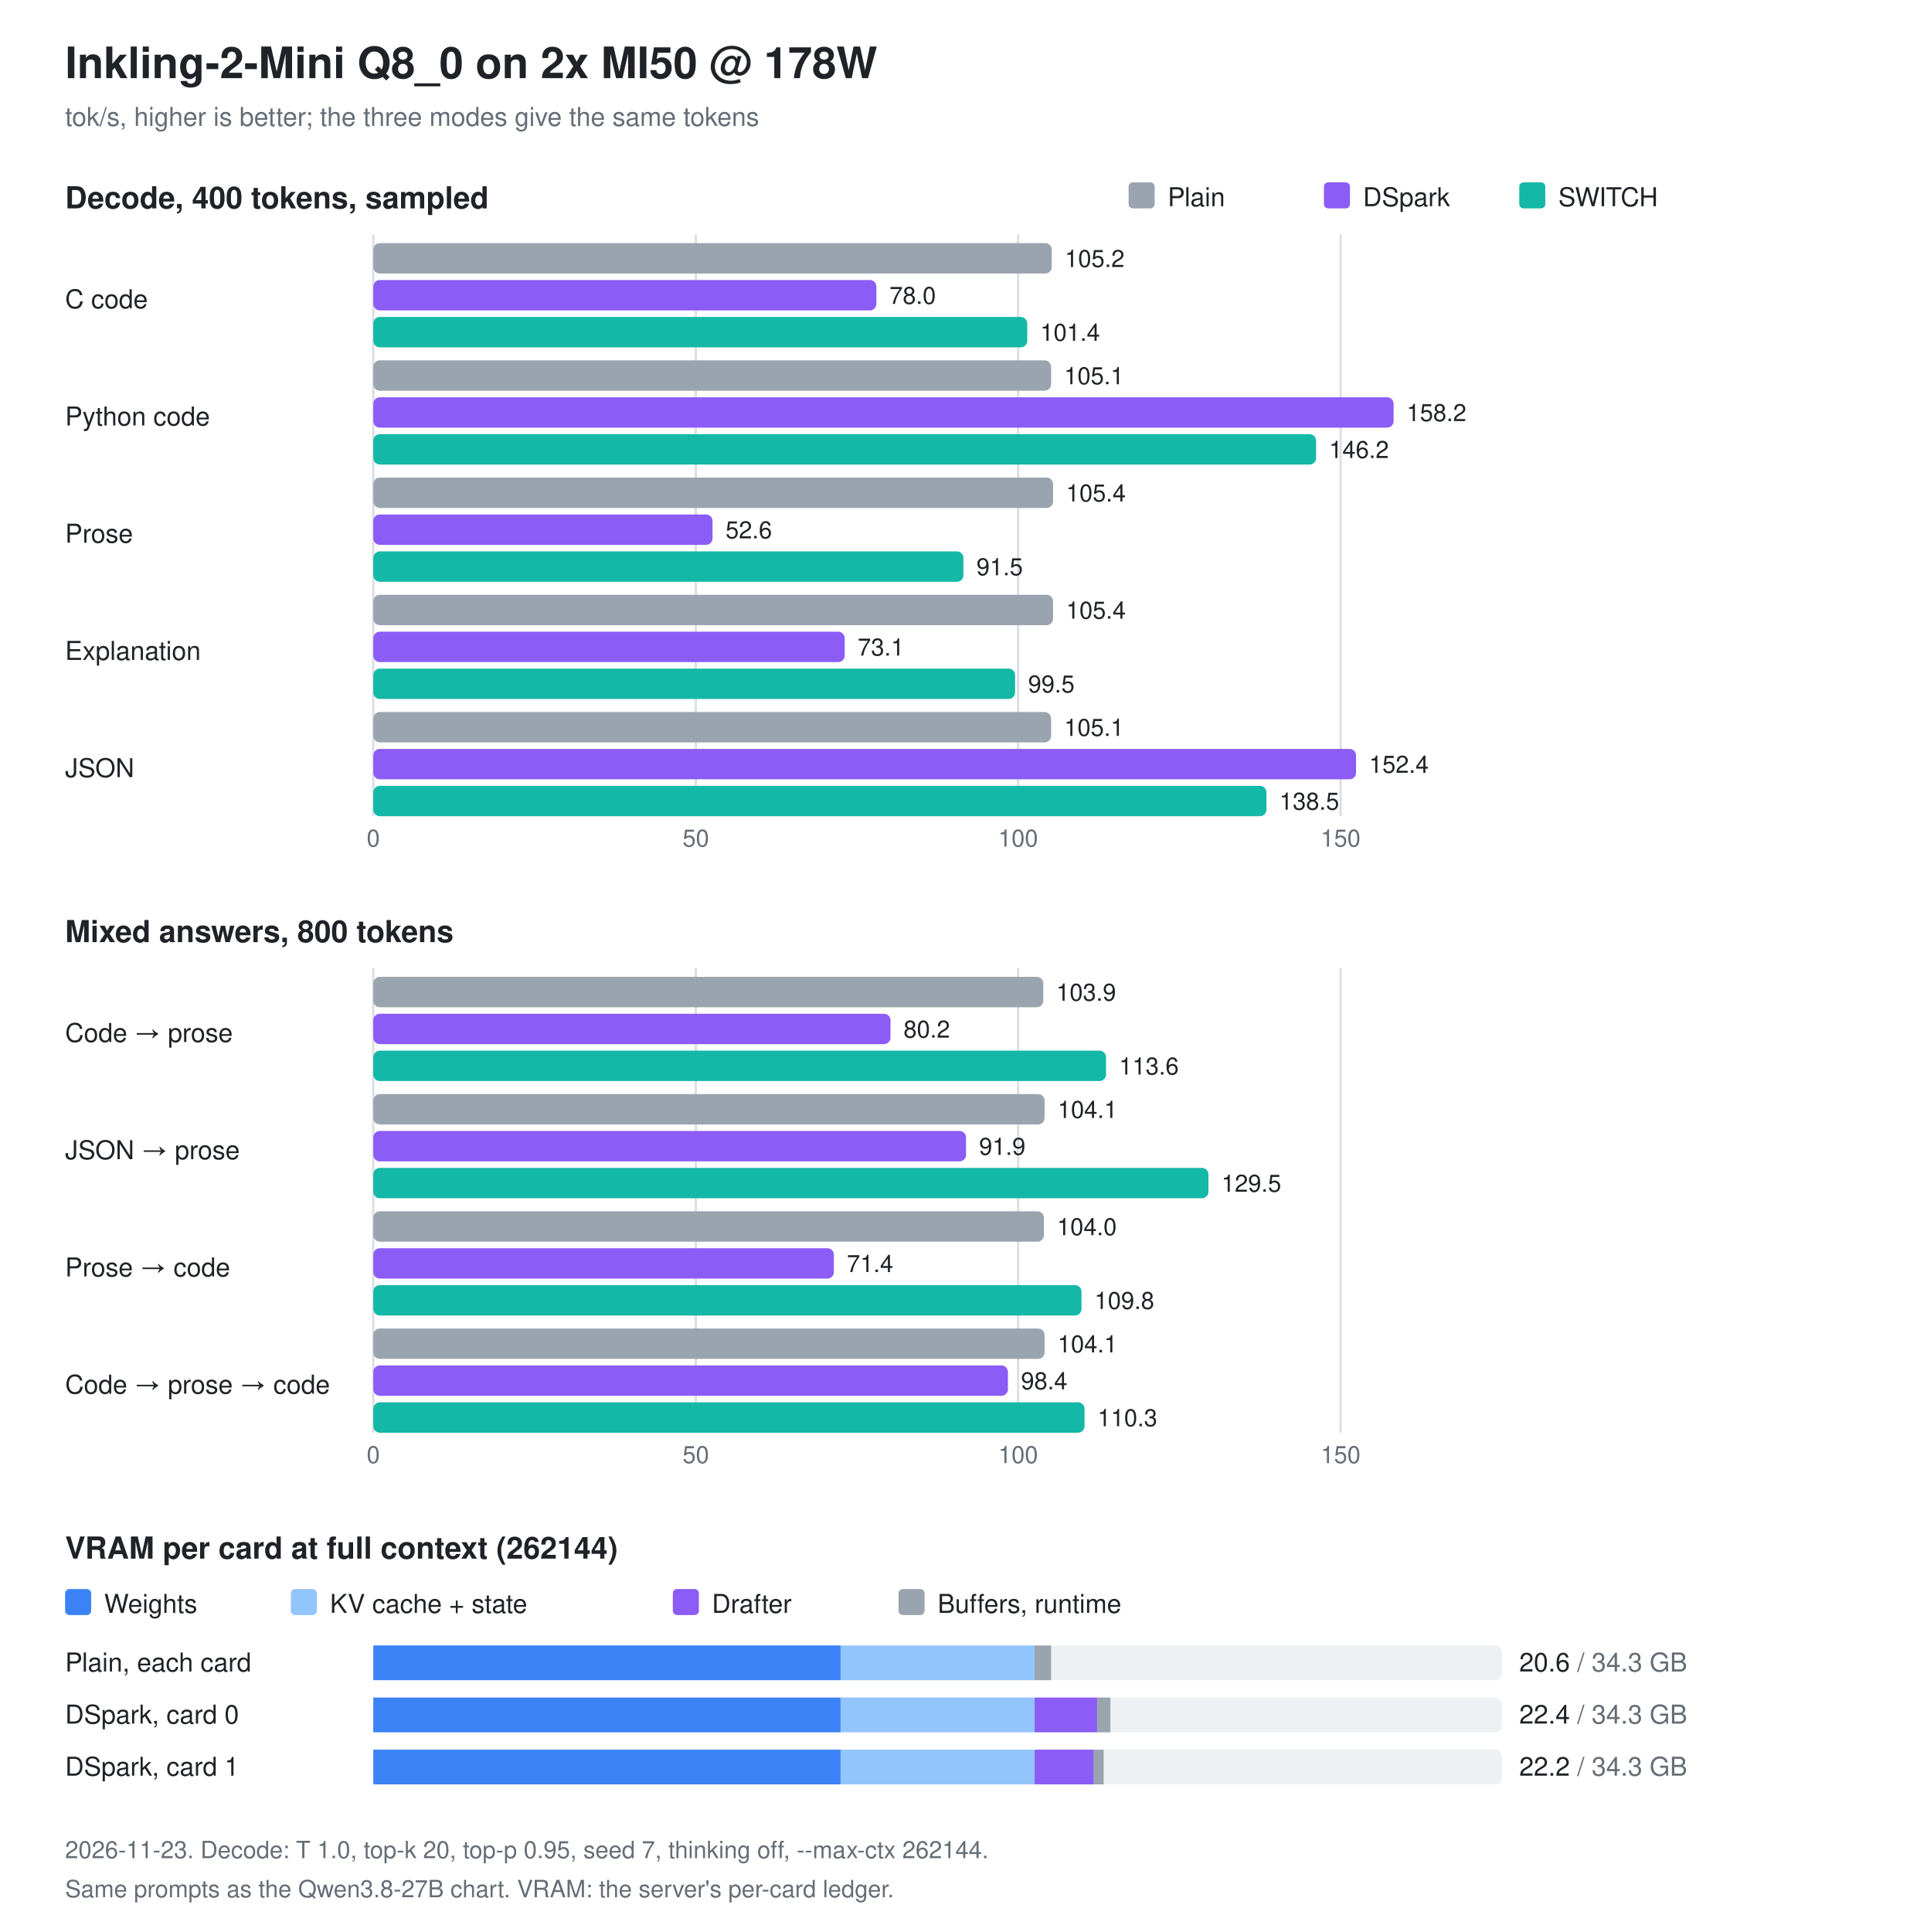
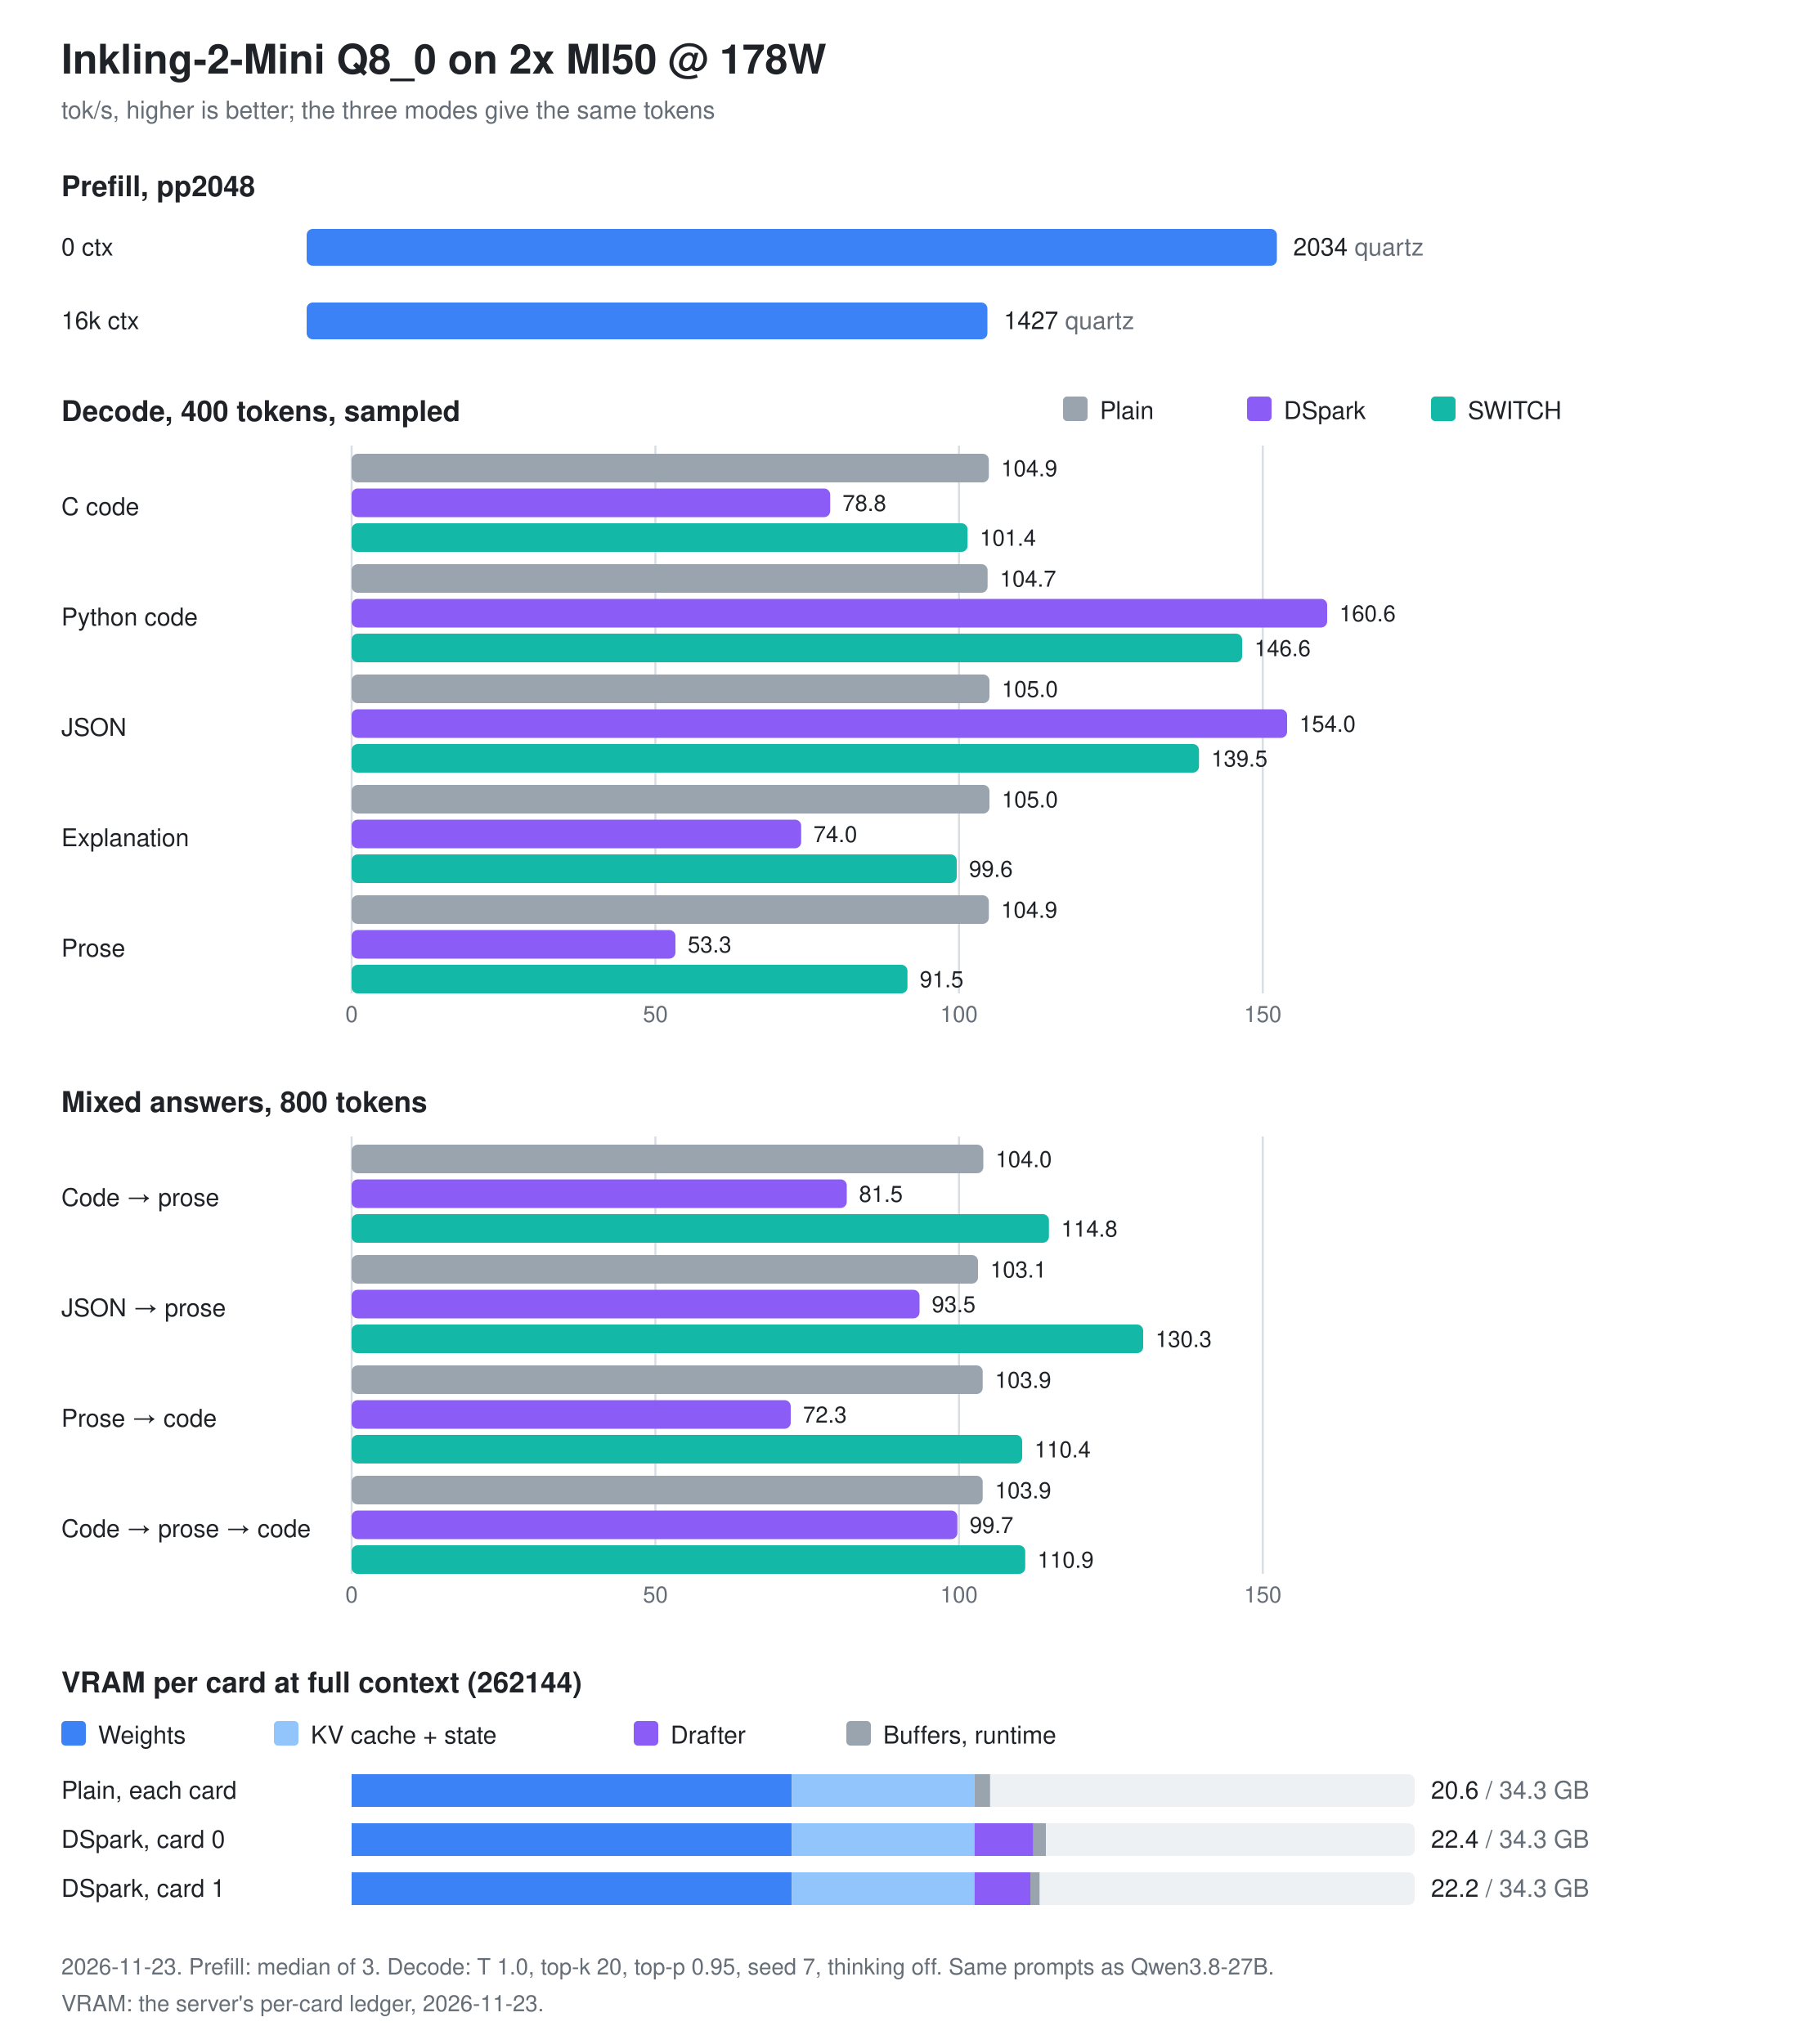
- <svg xmlns="http://www.w3.org/2000/svg" viewBox="0 0 880 890" width="880" height="890" font-family="-apple-system,Segoe UI,Helvetica,Arial,sans-serif">
+ <svg xmlns="http://www.w3.org/2000/svg" viewBox="0 0 880 1000" width="880" height="1000" font-family="-apple-system,Segoe UI,Helvetica,Arial,sans-serif">
  <text x="30" y="36" font-size="20" font-weight="700" fill="#1f2328">Inkling-2-Mini Q8_0 on 2x MI50 @ 178W</text>
  <text x="30" y="58" font-size="12" fill="#656d76">tok/s, higher is better; the three modes give the same tokens</text>
-   <text x="30" y="96" font-size="14" font-weight="600" fill="#1f2328">Decode, 400 tokens, sampled</text>
-   <rect x="520" y="84" width="12" height="12" rx="2" fill="#9aa4af" />
-   <text x="538" y="95" font-size="12" fill="#1f2328">Plain</text>
-   <rect x="610" y="84" width="12" height="12" rx="2" fill="#8b5cf6" />
-   <text x="628" y="95" font-size="12" fill="#1f2328">DSpark</text>
-   <rect x="700" y="84" width="12" height="12" rx="2" fill="#14b8a6" />
-   <text x="718" y="95" font-size="12" fill="#1f2328">SWITCH</text>
-   <line x1="172.0" y1="108" x2="172.0" y2="376" stroke="#d8dee4" stroke-width="1" />
-   <text x="172.0" y="390" font-size="11" text-anchor="middle" fill="#656d76">0</text>
-   <line x1="320.6" y1="108" x2="320.6" y2="376" stroke="#d8dee4" stroke-width="1" />
-   <text x="320.6" y="390" font-size="11" text-anchor="middle" fill="#656d76">50</text>
-   <line x1="469.1" y1="108" x2="469.1" y2="376" stroke="#d8dee4" stroke-width="1" />
-   <text x="469.1" y="390" font-size="11" text-anchor="middle" fill="#656d76">100</text>
-   <line x1="617.7" y1="108" x2="617.7" y2="376" stroke="#d8dee4" stroke-width="1" />
-   <text x="617.7" y="390" font-size="11" text-anchor="middle" fill="#656d76">150</text>
-   <text x="30" y="142" font-size="12" fill="#1f2328">C code</text>
-   <rect x="172" y="112" width="312.6" height="14" rx="3" fill="#9aa4af" />
-   <text x="490.6" y="123" font-size="11" fill="#1f2328">105.2</text>
-   <rect x="172" y="129" width="231.8" height="14" rx="3" fill="#8b5cf6" />
-   <text x="409.8" y="140" font-size="11" fill="#1f2328">78.0</text>
-   <rect x="172" y="146" width="301.3" height="14" rx="3" fill="#14b8a6" />
-   <text x="479.3" y="157" font-size="11" fill="#1f2328">101.4</text>
-   <text x="30" y="196" font-size="12" fill="#1f2328">Python code</text>
-   <rect x="172" y="166" width="312.3" height="14" rx="3" fill="#9aa4af" />
-   <text x="490.3" y="177" font-size="11" fill="#1f2328">105.1</text>
-   <rect x="172" y="183" width="470.1" height="14" rx="3" fill="#8b5cf6" />
-   <text x="648.1" y="194" font-size="11" fill="#1f2328">158.2</text>
-   <rect x="172" y="200" width="434.4" height="14" rx="3" fill="#14b8a6" />
-   <text x="612.4" y="211" font-size="11" fill="#1f2328">146.2</text>
-   <text x="30" y="250" font-size="12" fill="#1f2328">Prose</text>
-   <rect x="172" y="220" width="313.2" height="14" rx="3" fill="#9aa4af" />
-   <text x="491.2" y="231" font-size="11" fill="#1f2328">105.4</text>
-   <rect x="172" y="237" width="156.3" height="14" rx="3" fill="#8b5cf6" />
-   <text x="334.3" y="248" font-size="11" fill="#1f2328">52.6</text>
-   <rect x="172" y="254" width="271.9" height="14" rx="3" fill="#14b8a6" />
-   <text x="449.9" y="265" font-size="11" fill="#1f2328">91.5</text>
-   <text x="30" y="304" font-size="12" fill="#1f2328">Explanation</text>
-   <rect x="172" y="274" width="313.2" height="14" rx="3" fill="#9aa4af" />
-   <text x="491.2" y="285" font-size="11" fill="#1f2328">105.4</text>
-   <rect x="172" y="291" width="217.2" height="14" rx="3" fill="#8b5cf6" />
-   <text x="395.2" y="302" font-size="11" fill="#1f2328">73.1</text>
-   <rect x="172" y="308" width="295.7" height="14" rx="3" fill="#14b8a6" />
-   <text x="473.7" y="319" font-size="11" fill="#1f2328">99.5</text>
-   <text x="30" y="358" font-size="12" fill="#1f2328">JSON</text>
-   <rect x="172" y="328" width="312.3" height="14" rx="3" fill="#9aa4af" />
-   <text x="490.3" y="339" font-size="11" fill="#1f2328">105.1</text>
-   <rect x="172" y="345" width="452.8" height="14" rx="3" fill="#8b5cf6" />
-   <text x="630.8" y="356" font-size="11" fill="#1f2328">152.4</text>
-   <rect x="172" y="362" width="411.5" height="14" rx="3" fill="#14b8a6" />
-   <text x="589.5" y="373" font-size="11" fill="#1f2328">138.5</text>
-   <text x="30" y="434" font-size="14" font-weight="600" fill="#1f2328">Mixed answers, 800 tokens</text>
-   <line x1="172.0" y1="446" x2="172.0" y2="660" stroke="#d8dee4" stroke-width="1" />
-   <text x="172.0" y="674" font-size="11" text-anchor="middle" fill="#656d76">0</text>
-   <line x1="320.6" y1="446" x2="320.6" y2="660" stroke="#d8dee4" stroke-width="1" />
-   <text x="320.6" y="674" font-size="11" text-anchor="middle" fill="#656d76">50</text>
-   <line x1="469.1" y1="446" x2="469.1" y2="660" stroke="#d8dee4" stroke-width="1" />
-   <text x="469.1" y="674" font-size="11" text-anchor="middle" fill="#656d76">100</text>
-   <line x1="617.7" y1="446" x2="617.7" y2="660" stroke="#d8dee4" stroke-width="1" />
-   <text x="617.7" y="674" font-size="11" text-anchor="middle" fill="#656d76">150</text>
-   <text x="30" y="480" font-size="12" fill="#1f2328">Code → prose</text>
-   <rect x="172" y="450" width="308.7" height="14" rx="3" fill="#9aa4af" />
-   <text x="486.7" y="461" font-size="11" fill="#1f2328">103.9</text>
-   <rect x="172" y="467" width="238.3" height="14" rx="3" fill="#8b5cf6" />
-   <text x="416.3" y="478" font-size="11" fill="#1f2328">80.2</text>
-   <rect x="172" y="484" width="337.6" height="14" rx="3" fill="#14b8a6" />
-   <text x="515.6" y="495" font-size="11" fill="#1f2328">113.6</text>
-   <text x="30" y="534" font-size="12" fill="#1f2328">JSON → prose</text>
-   <rect x="172" y="504" width="309.3" height="14" rx="3" fill="#9aa4af" />
-   <text x="487.3" y="515" font-size="11" fill="#1f2328">104.1</text>
-   <rect x="172" y="521" width="273.1" height="14" rx="3" fill="#8b5cf6" />
-   <text x="451.1" y="532" font-size="11" fill="#1f2328">91.9</text>
-   <rect x="172" y="538" width="384.8" height="14" rx="3" fill="#14b8a6" />
-   <text x="562.8" y="549" font-size="11" fill="#1f2328">129.5</text>
-   <text x="30" y="588" font-size="12" fill="#1f2328">Prose → code</text>
-   <rect x="172" y="558" width="309.0" height="14" rx="3" fill="#9aa4af" />
-   <text x="487.0" y="569" font-size="11" fill="#1f2328">104.0</text>
-   <rect x="172" y="575" width="212.2" height="14" rx="3" fill="#8b5cf6" />
-   <text x="390.2" y="586" font-size="11" fill="#1f2328">71.4</text>
-   <rect x="172" y="592" width="326.3" height="14" rx="3" fill="#14b8a6" />
-   <text x="504.3" y="603" font-size="11" fill="#1f2328">109.8</text>
-   <text x="30" y="642" font-size="12" fill="#1f2328">Code → prose → code</text>
-   <rect x="172" y="612" width="309.3" height="14" rx="3" fill="#9aa4af" />
-   <text x="487.3" y="623" font-size="11" fill="#1f2328">104.1</text>
-   <rect x="172" y="629" width="292.4" height="14" rx="3" fill="#8b5cf6" />
-   <text x="470.4" y="640" font-size="11" fill="#1f2328">98.4</text>
-   <rect x="172" y="646" width="327.7" height="14" rx="3" fill="#14b8a6" />
-   <text x="505.7" y="657" font-size="11" fill="#1f2328">110.3</text>
-   <text x="30" y="718" font-size="14" font-weight="600" fill="#1f2328">VRAM per card at full context (262144)</text>
-   <rect x="30" y="732" width="12" height="12" rx="2" fill="#3b82f6" />
-   <text x="48" y="743" font-size="12" fill="#1f2328">Weights</text>
-   <rect x="134" y="732" width="12" height="12" rx="2" fill="#93c5fd" />
-   <text x="152" y="743" font-size="12" fill="#1f2328">KV cache + state</text>
-   <rect x="310" y="732" width="12" height="12" rx="2" fill="#8b5cf6" />
-   <text x="328" y="743" font-size="12" fill="#1f2328">Drafter</text>
-   <rect x="414" y="732" width="12" height="12" rx="2" fill="#9aa4af" />
-   <text x="432" y="743" font-size="12" fill="#1f2328">Buffers, runtime</text>
-   <text x="30" y="770" font-size="12" fill="#1f2328">Plain, each card</text>
-   <rect x="172" y="758" width="520.0" height="16" rx="3" fill="#eef1f4" />
-   <rect x="172.0" y="758" width="215.3" height="16" fill="#3b82f6" />
-   <rect x="387.3" y="758" width="89.4" height="16" fill="#93c5fd" />
-   <rect x="476.7" y="758" width="7.6" height="16" fill="#9aa4af" />
-   <text x="700.0" y="770" font-size="12" fill="#1f2328">20.6 <tspan fill="#656d76">/ 34.3 GB</tspan>
+   <text x="30" y="96" font-size="14" font-weight="600" fill="#1f2328">Prefill, pp2048</text>
+   <text x="30" y="125" font-size="12" fill="#1f2328">0 ctx</text>
+   <rect x="150" y="112" width="474.6" height="18" rx="3" fill="#3b82f6" />
+   <text x="632.6" y="125" font-size="12" fill="#1f2328">2034  <tspan fill="#656d76">quartz</tspan>
  </text>
-   <text x="30" y="794" font-size="12" fill="#1f2328">DSpark, card 0</text>
-   <rect x="172" y="782" width="520.0" height="16" rx="3" fill="#eef1f4" />
-   <rect x="172.0" y="782" width="215.3" height="16" fill="#3b82f6" />
-   <rect x="387.3" y="782" width="89.4" height="16" fill="#93c5fd" />
-   <rect x="476.7" y="782" width="28.8" height="16" fill="#8b5cf6" />
-   <rect x="505.5" y="782" width="6.1" height="16" fill="#9aa4af" />
-   <text x="700.0" y="794" font-size="12" fill="#1f2328">22.4 <tspan fill="#656d76">/ 34.3 GB</tspan>
+   <text x="30" y="161" font-size="12" fill="#1f2328">16k ctx</text>
+   <rect x="150" y="148" width="333.0" height="18" rx="3" fill="#3b82f6" />
+   <text x="491.0" y="161" font-size="12" fill="#1f2328">1427  <tspan fill="#656d76">quartz</tspan>
  </text>
-   <text x="30" y="818" font-size="12" fill="#1f2328">DSpark, card 1</text>
-   <rect x="172" y="806" width="520.0" height="16" rx="3" fill="#eef1f4" />
-   <rect x="172.0" y="806" width="215.3" height="16" fill="#3b82f6" />
-   <rect x="387.3" y="806" width="89.4" height="16" fill="#93c5fd" />
-   <rect x="476.7" y="806" width="27.3" height="16" fill="#8b5cf6" />
-   <rect x="504.0" y="806" width="4.5" height="16" fill="#9aa4af" />
-   <text x="700.0" y="818" font-size="12" fill="#1f2328">22.2 <tspan fill="#656d76">/ 34.3 GB</tspan>
+   <text x="30" y="206" font-size="14" font-weight="600" fill="#1f2328">Decode, 400 tokens, sampled</text>
+   <rect x="520" y="194" width="12" height="12" rx="2" fill="#9aa4af" />
+   <text x="538" y="205" font-size="12" fill="#1f2328">Plain</text>
+   <rect x="610" y="194" width="12" height="12" rx="2" fill="#8b5cf6" />
+   <text x="628" y="205" font-size="12" fill="#1f2328">DSpark</text>
+   <rect x="700" y="194" width="12" height="12" rx="2" fill="#14b8a6" />
+   <text x="718" y="205" font-size="12" fill="#1f2328">SWITCH</text>
+   <line x1="172.0" y1="218" x2="172.0" y2="486" stroke="#d8dee4" stroke-width="1" />
+   <text x="172.0" y="500" font-size="11" text-anchor="middle" fill="#656d76">0</text>
+   <line x1="320.6" y1="218" x2="320.6" y2="486" stroke="#d8dee4" stroke-width="1" />
+   <text x="320.6" y="500" font-size="11" text-anchor="middle" fill="#656d76">50</text>
+   <line x1="469.1" y1="218" x2="469.1" y2="486" stroke="#d8dee4" stroke-width="1" />
+   <text x="469.1" y="500" font-size="11" text-anchor="middle" fill="#656d76">100</text>
+   <line x1="617.7" y1="218" x2="617.7" y2="486" stroke="#d8dee4" stroke-width="1" />
+   <text x="617.7" y="500" font-size="11" text-anchor="middle" fill="#656d76">150</text>
+   <text x="30" y="252" font-size="12" fill="#1f2328">C code</text>
+   <rect x="172" y="222" width="311.7" height="14" rx="3" fill="#9aa4af" />
+   <text x="489.7" y="233" font-size="11" fill="#1f2328">104.9</text>
+   <rect x="172" y="239" width="234.1" height="14" rx="3" fill="#8b5cf6" />
+   <text x="412.1" y="250" font-size="11" fill="#1f2328">78.8</text>
+   <rect x="172" y="256" width="301.3" height="14" rx="3" fill="#14b8a6" />
+   <text x="479.3" y="267" font-size="11" fill="#1f2328">101.4</text>
+   <text x="30" y="306" font-size="12" fill="#1f2328">Python code</text>
+   <rect x="172" y="276" width="311.1" height="14" rx="3" fill="#9aa4af" />
+   <text x="489.1" y="287" font-size="11" fill="#1f2328">104.7</text>
+   <rect x="172" y="293" width="477.2" height="14" rx="3" fill="#8b5cf6" />
+   <text x="655.2" y="304" font-size="11" fill="#1f2328">160.6</text>
+   <rect x="172" y="310" width="435.6" height="14" rx="3" fill="#14b8a6" />
+   <text x="613.6" y="321" font-size="11" fill="#1f2328">146.6</text>
+   <text x="30" y="360" font-size="12" fill="#1f2328">JSON</text>
+   <rect x="172" y="330" width="312.0" height="14" rx="3" fill="#9aa4af" />
+   <text x="490.0" y="341" font-size="11" fill="#1f2328">105.0</text>
+   <rect x="172" y="347" width="457.6" height="14" rx="3" fill="#8b5cf6" />
+   <text x="635.6" y="358" font-size="11" fill="#1f2328">154.0</text>
+   <rect x="172" y="364" width="414.5" height="14" rx="3" fill="#14b8a6" />
+   <text x="592.5" y="375" font-size="11" fill="#1f2328">139.5</text>
+   <text x="30" y="414" font-size="12" fill="#1f2328">Explanation</text>
+   <rect x="172" y="384" width="312.0" height="14" rx="3" fill="#9aa4af" />
+   <text x="490.0" y="395" font-size="11" fill="#1f2328">105.0</text>
+   <rect x="172" y="401" width="219.9" height="14" rx="3" fill="#8b5cf6" />
+   <text x="397.9" y="412" font-size="11" fill="#1f2328">74.0</text>
+   <rect x="172" y="418" width="296.0" height="14" rx="3" fill="#14b8a6" />
+   <text x="474.0" y="429" font-size="11" fill="#1f2328">99.6</text>
+   <text x="30" y="468" font-size="12" fill="#1f2328">Prose</text>
+   <rect x="172" y="438" width="311.7" height="14" rx="3" fill="#9aa4af" />
+   <text x="489.7" y="449" font-size="11" fill="#1f2328">104.9</text>
+   <rect x="172" y="455" width="158.4" height="14" rx="3" fill="#8b5cf6" />
+   <text x="336.4" y="466" font-size="11" fill="#1f2328">53.3</text>
+   <rect x="172" y="472" width="271.9" height="14" rx="3" fill="#14b8a6" />
+   <text x="449.9" y="483" font-size="11" fill="#1f2328">91.5</text>
+   <text x="30" y="544" font-size="14" font-weight="600" fill="#1f2328">Mixed answers, 800 tokens</text>
+   <line x1="172.0" y1="556" x2="172.0" y2="770" stroke="#d8dee4" stroke-width="1" />
+   <text x="172.0" y="784" font-size="11" text-anchor="middle" fill="#656d76">0</text>
+   <line x1="320.6" y1="556" x2="320.6" y2="770" stroke="#d8dee4" stroke-width="1" />
+   <text x="320.6" y="784" font-size="11" text-anchor="middle" fill="#656d76">50</text>
+   <line x1="469.1" y1="556" x2="469.1" y2="770" stroke="#d8dee4" stroke-width="1" />
+   <text x="469.1" y="784" font-size="11" text-anchor="middle" fill="#656d76">100</text>
+   <line x1="617.7" y1="556" x2="617.7" y2="770" stroke="#d8dee4" stroke-width="1" />
+   <text x="617.7" y="784" font-size="11" text-anchor="middle" fill="#656d76">150</text>
+   <text x="30" y="590" font-size="12" fill="#1f2328">Code → prose</text>
+   <rect x="172" y="560" width="309.0" height="14" rx="3" fill="#9aa4af" />
+   <text x="487.0" y="571" font-size="11" fill="#1f2328">104.0</text>
+   <rect x="172" y="577" width="242.2" height="14" rx="3" fill="#8b5cf6" />
+   <text x="420.2" y="588" font-size="11" fill="#1f2328">81.5</text>
+   <rect x="172" y="594" width="341.1" height="14" rx="3" fill="#14b8a6" />
+   <text x="519.1" y="605" font-size="11" fill="#1f2328">114.8</text>
+   <text x="30" y="644" font-size="12" fill="#1f2328">JSON → prose</text>
+   <rect x="172" y="614" width="306.4" height="14" rx="3" fill="#9aa4af" />
+   <text x="484.4" y="625" font-size="11" fill="#1f2328">103.1</text>
+   <rect x="172" y="631" width="277.8" height="14" rx="3" fill="#8b5cf6" />
+   <text x="455.8" y="642" font-size="11" fill="#1f2328">93.5</text>
+   <rect x="172" y="648" width="387.2" height="14" rx="3" fill="#14b8a6" />
+   <text x="565.2" y="659" font-size="11" fill="#1f2328">130.3</text>
+   <text x="30" y="698" font-size="12" fill="#1f2328">Prose → code</text>
+   <rect x="172" y="668" width="308.7" height="14" rx="3" fill="#9aa4af" />
+   <text x="486.7" y="679" font-size="11" fill="#1f2328">103.9</text>
+   <rect x="172" y="685" width="214.8" height="14" rx="3" fill="#8b5cf6" />
+   <text x="392.8" y="696" font-size="11" fill="#1f2328">72.3</text>
+   <rect x="172" y="702" width="328.0" height="14" rx="3" fill="#14b8a6" />
+   <text x="506.0" y="713" font-size="11" fill="#1f2328">110.4</text>
+   <text x="30" y="752" font-size="12" fill="#1f2328">Code → prose → code</text>
+   <rect x="172" y="722" width="308.7" height="14" rx="3" fill="#9aa4af" />
+   <text x="486.7" y="733" font-size="11" fill="#1f2328">103.9</text>
+   <rect x="172" y="739" width="296.3" height="14" rx="3" fill="#8b5cf6" />
+   <text x="474.3" y="750" font-size="11" fill="#1f2328">99.7</text>
+   <rect x="172" y="756" width="329.5" height="14" rx="3" fill="#14b8a6" />
+   <text x="507.5" y="767" font-size="11" fill="#1f2328">110.9</text>
+   <text x="30" y="828" font-size="14" font-weight="600" fill="#1f2328">VRAM per card at full context (262144)</text>
+   <rect x="30" y="842" width="12" height="12" rx="2" fill="#3b82f6" />
+   <text x="48" y="853" font-size="12" fill="#1f2328">Weights</text>
+   <rect x="134" y="842" width="12" height="12" rx="2" fill="#93c5fd" />
+   <text x="152" y="853" font-size="12" fill="#1f2328">KV cache + state</text>
+   <rect x="310" y="842" width="12" height="12" rx="2" fill="#8b5cf6" />
+   <text x="328" y="853" font-size="12" fill="#1f2328">Drafter</text>
+   <rect x="414" y="842" width="12" height="12" rx="2" fill="#9aa4af" />
+   <text x="432" y="853" font-size="12" fill="#1f2328">Buffers, runtime</text>
+   <text x="30" y="880" font-size="12" fill="#1f2328">Plain, each card</text>
+   <rect x="172" y="868" width="520.0" height="16" rx="3" fill="#eef1f4" />
+   <rect x="172.0" y="868" width="215.3" height="16" fill="#3b82f6" />
+   <rect x="387.3" y="868" width="89.4" height="16" fill="#93c5fd" />
+   <rect x="476.7" y="868" width="7.6" height="16" fill="#9aa4af" />
+   <text x="700.0" y="880" font-size="12" fill="#1f2328">20.6 <tspan fill="#656d76">/ 34.3 GB</tspan>
  </text>
-   <text x="30" y="856" font-size="11" fill="#656d76">2026-11-23. Decode: T 1.0, top-k 20, top-p 0.95, seed 7, thinking off, --max-ctx 262144.</text>
-   <text x="30" y="874" font-size="11" fill="#656d76">Same prompts as the Qwen3.8-27B chart. VRAM: the server's per-card ledger.</text>
+   <text x="30" y="904" font-size="12" fill="#1f2328">DSpark, card 0</text>
+   <rect x="172" y="892" width="520.0" height="16" rx="3" fill="#eef1f4" />
+   <rect x="172.0" y="892" width="215.3" height="16" fill="#3b82f6" />
+   <rect x="387.3" y="892" width="89.4" height="16" fill="#93c5fd" />
+   <rect x="476.7" y="892" width="28.8" height="16" fill="#8b5cf6" />
+   <rect x="505.5" y="892" width="6.1" height="16" fill="#9aa4af" />
+   <text x="700.0" y="904" font-size="12" fill="#1f2328">22.4 <tspan fill="#656d76">/ 34.3 GB</tspan>
+   </text>
+   <text x="30" y="928" font-size="12" fill="#1f2328">DSpark, card 1</text>
+   <rect x="172" y="916" width="520.0" height="16" rx="3" fill="#eef1f4" />
+   <rect x="172.0" y="916" width="215.3" height="16" fill="#3b82f6" />
+   <rect x="387.3" y="916" width="89.4" height="16" fill="#93c5fd" />
+   <rect x="476.7" y="916" width="27.3" height="16" fill="#8b5cf6" />
+   <rect x="504.0" y="916" width="4.5" height="16" fill="#9aa4af" />
+   <text x="700.0" y="928" font-size="12" fill="#1f2328">22.2 <tspan fill="#656d76">/ 34.3 GB</tspan>
+   </text>
+   <text x="30" y="966" font-size="11" fill="#656d76">2026-11-23. Prefill: median of 3. Decode: T 1.0, top-k 20, top-p 0.95, seed 7, thinking off. Same prompts as Qwen3.8-27B.</text>
+   <text x="30" y="984" font-size="11" fill="#656d76">VRAM: the server's per-card ledger, 2026-11-23.</text>
</svg>
